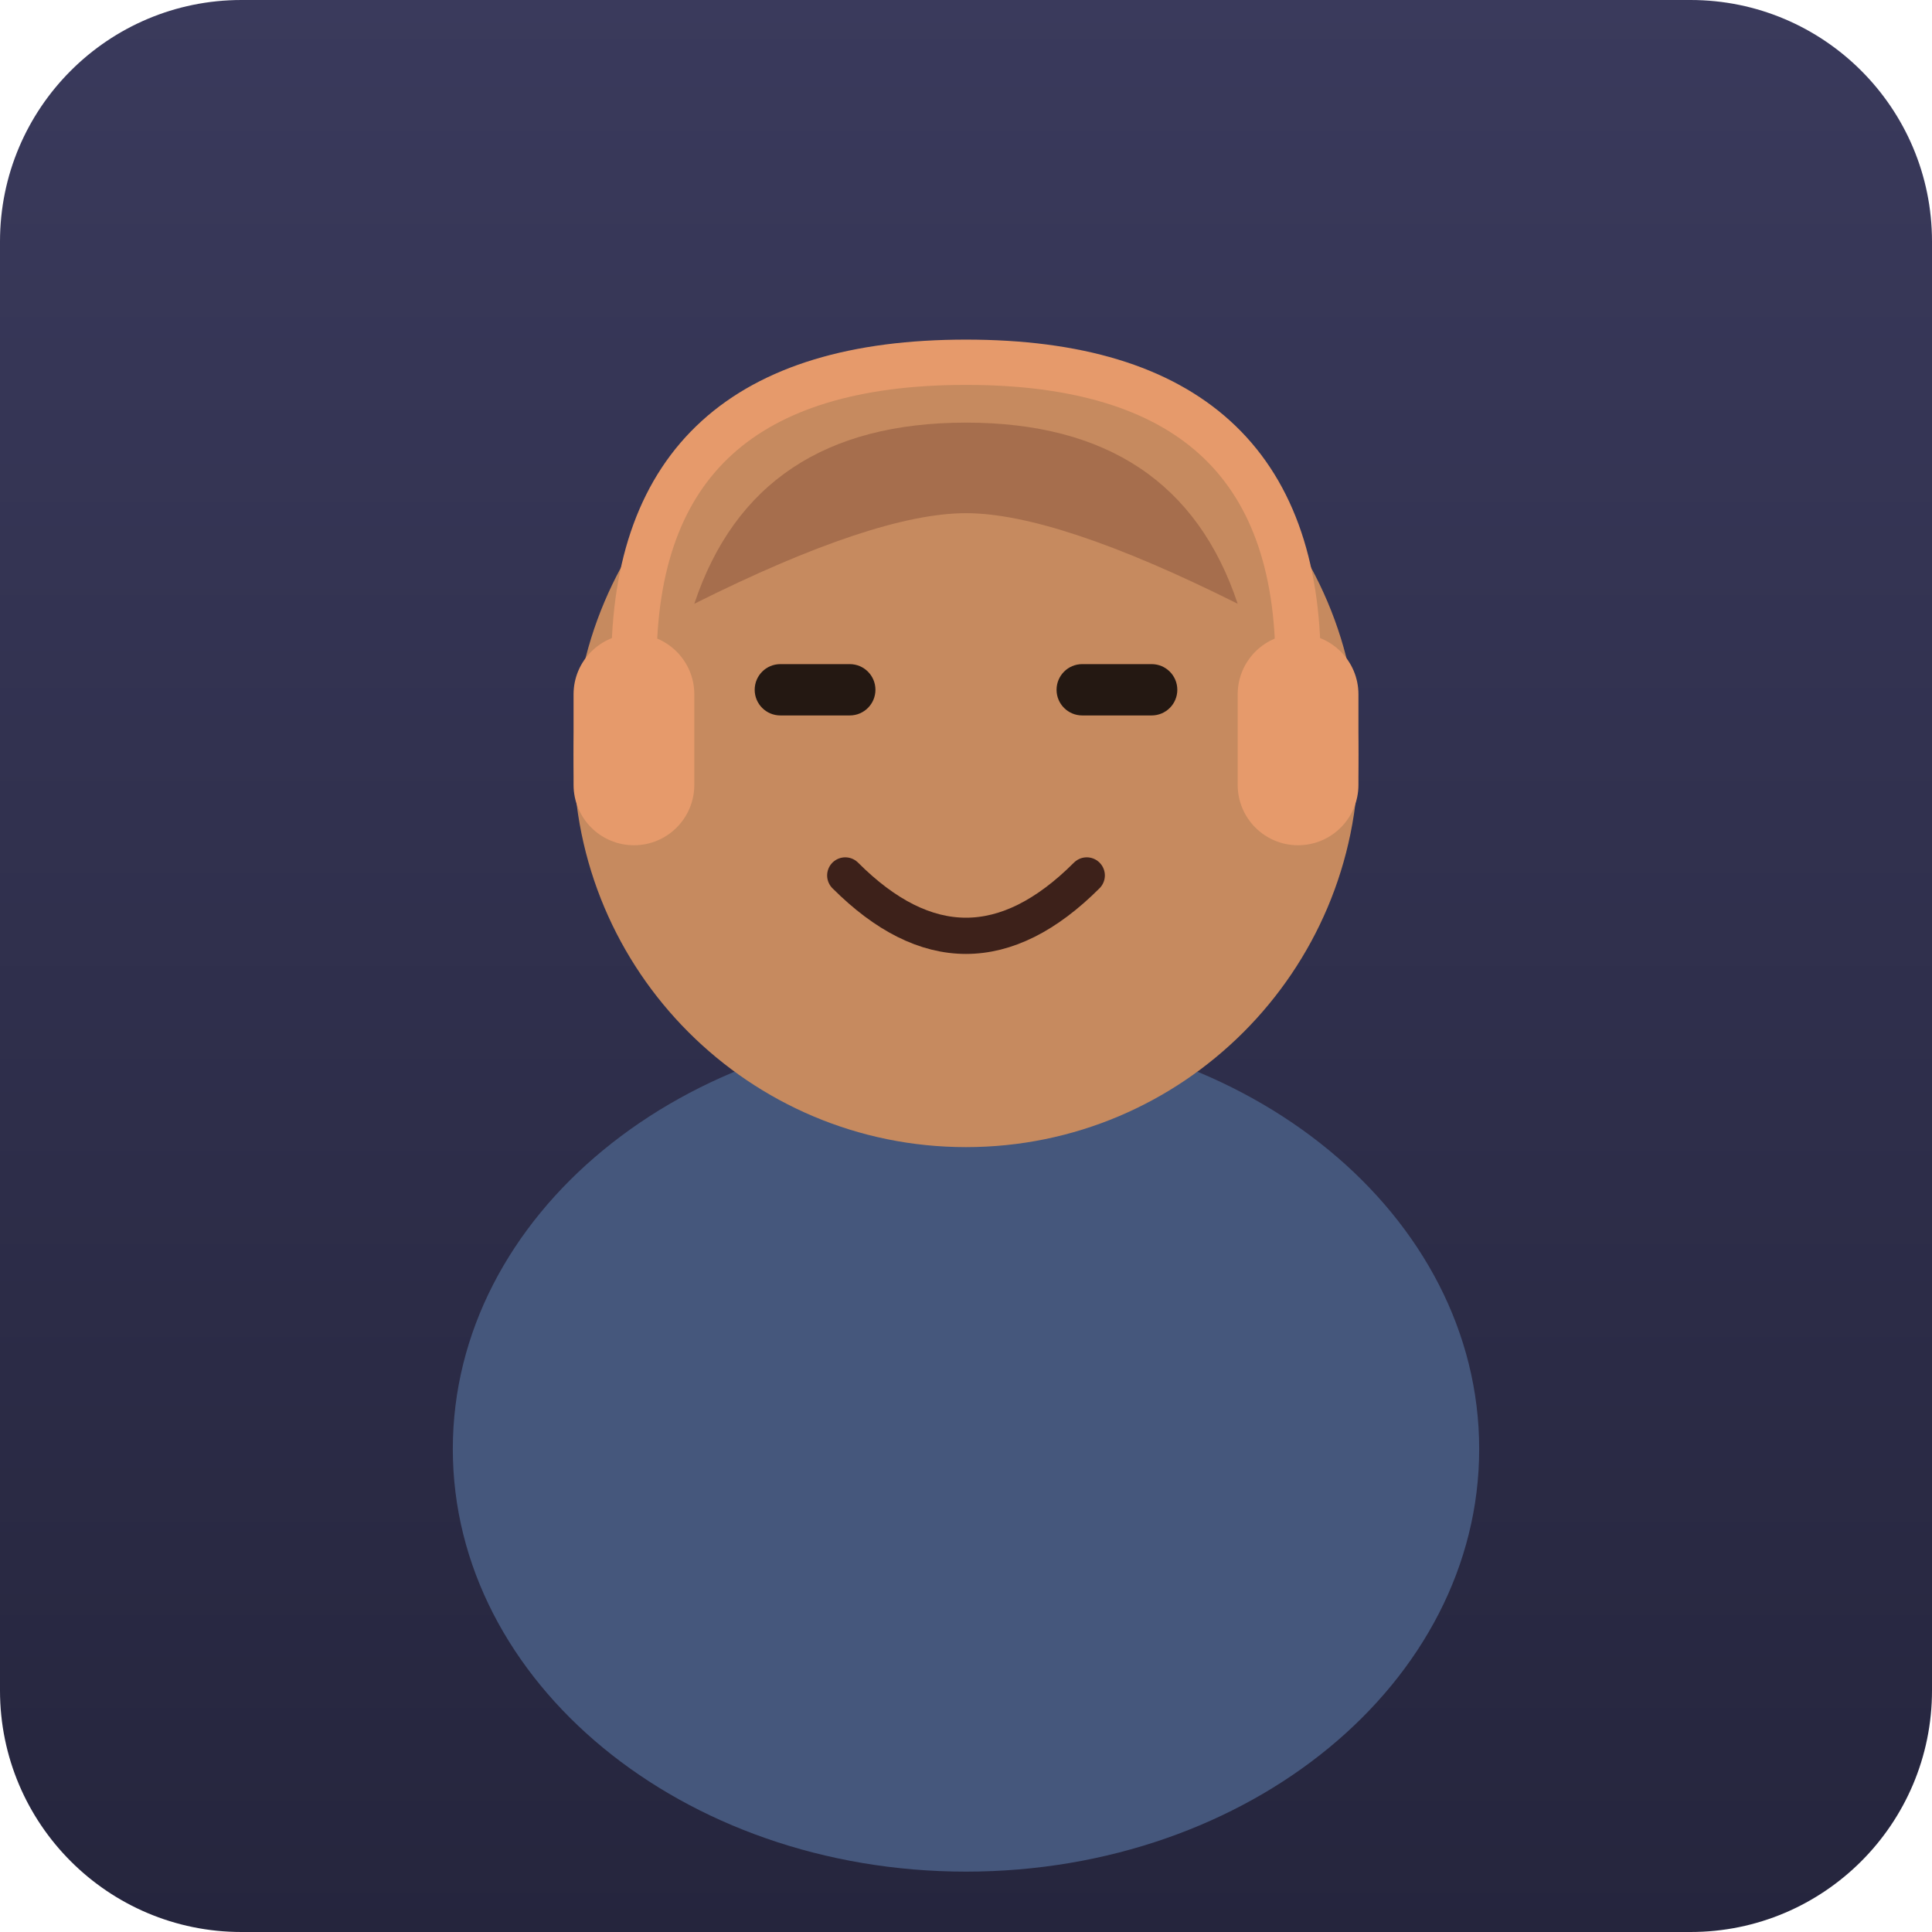
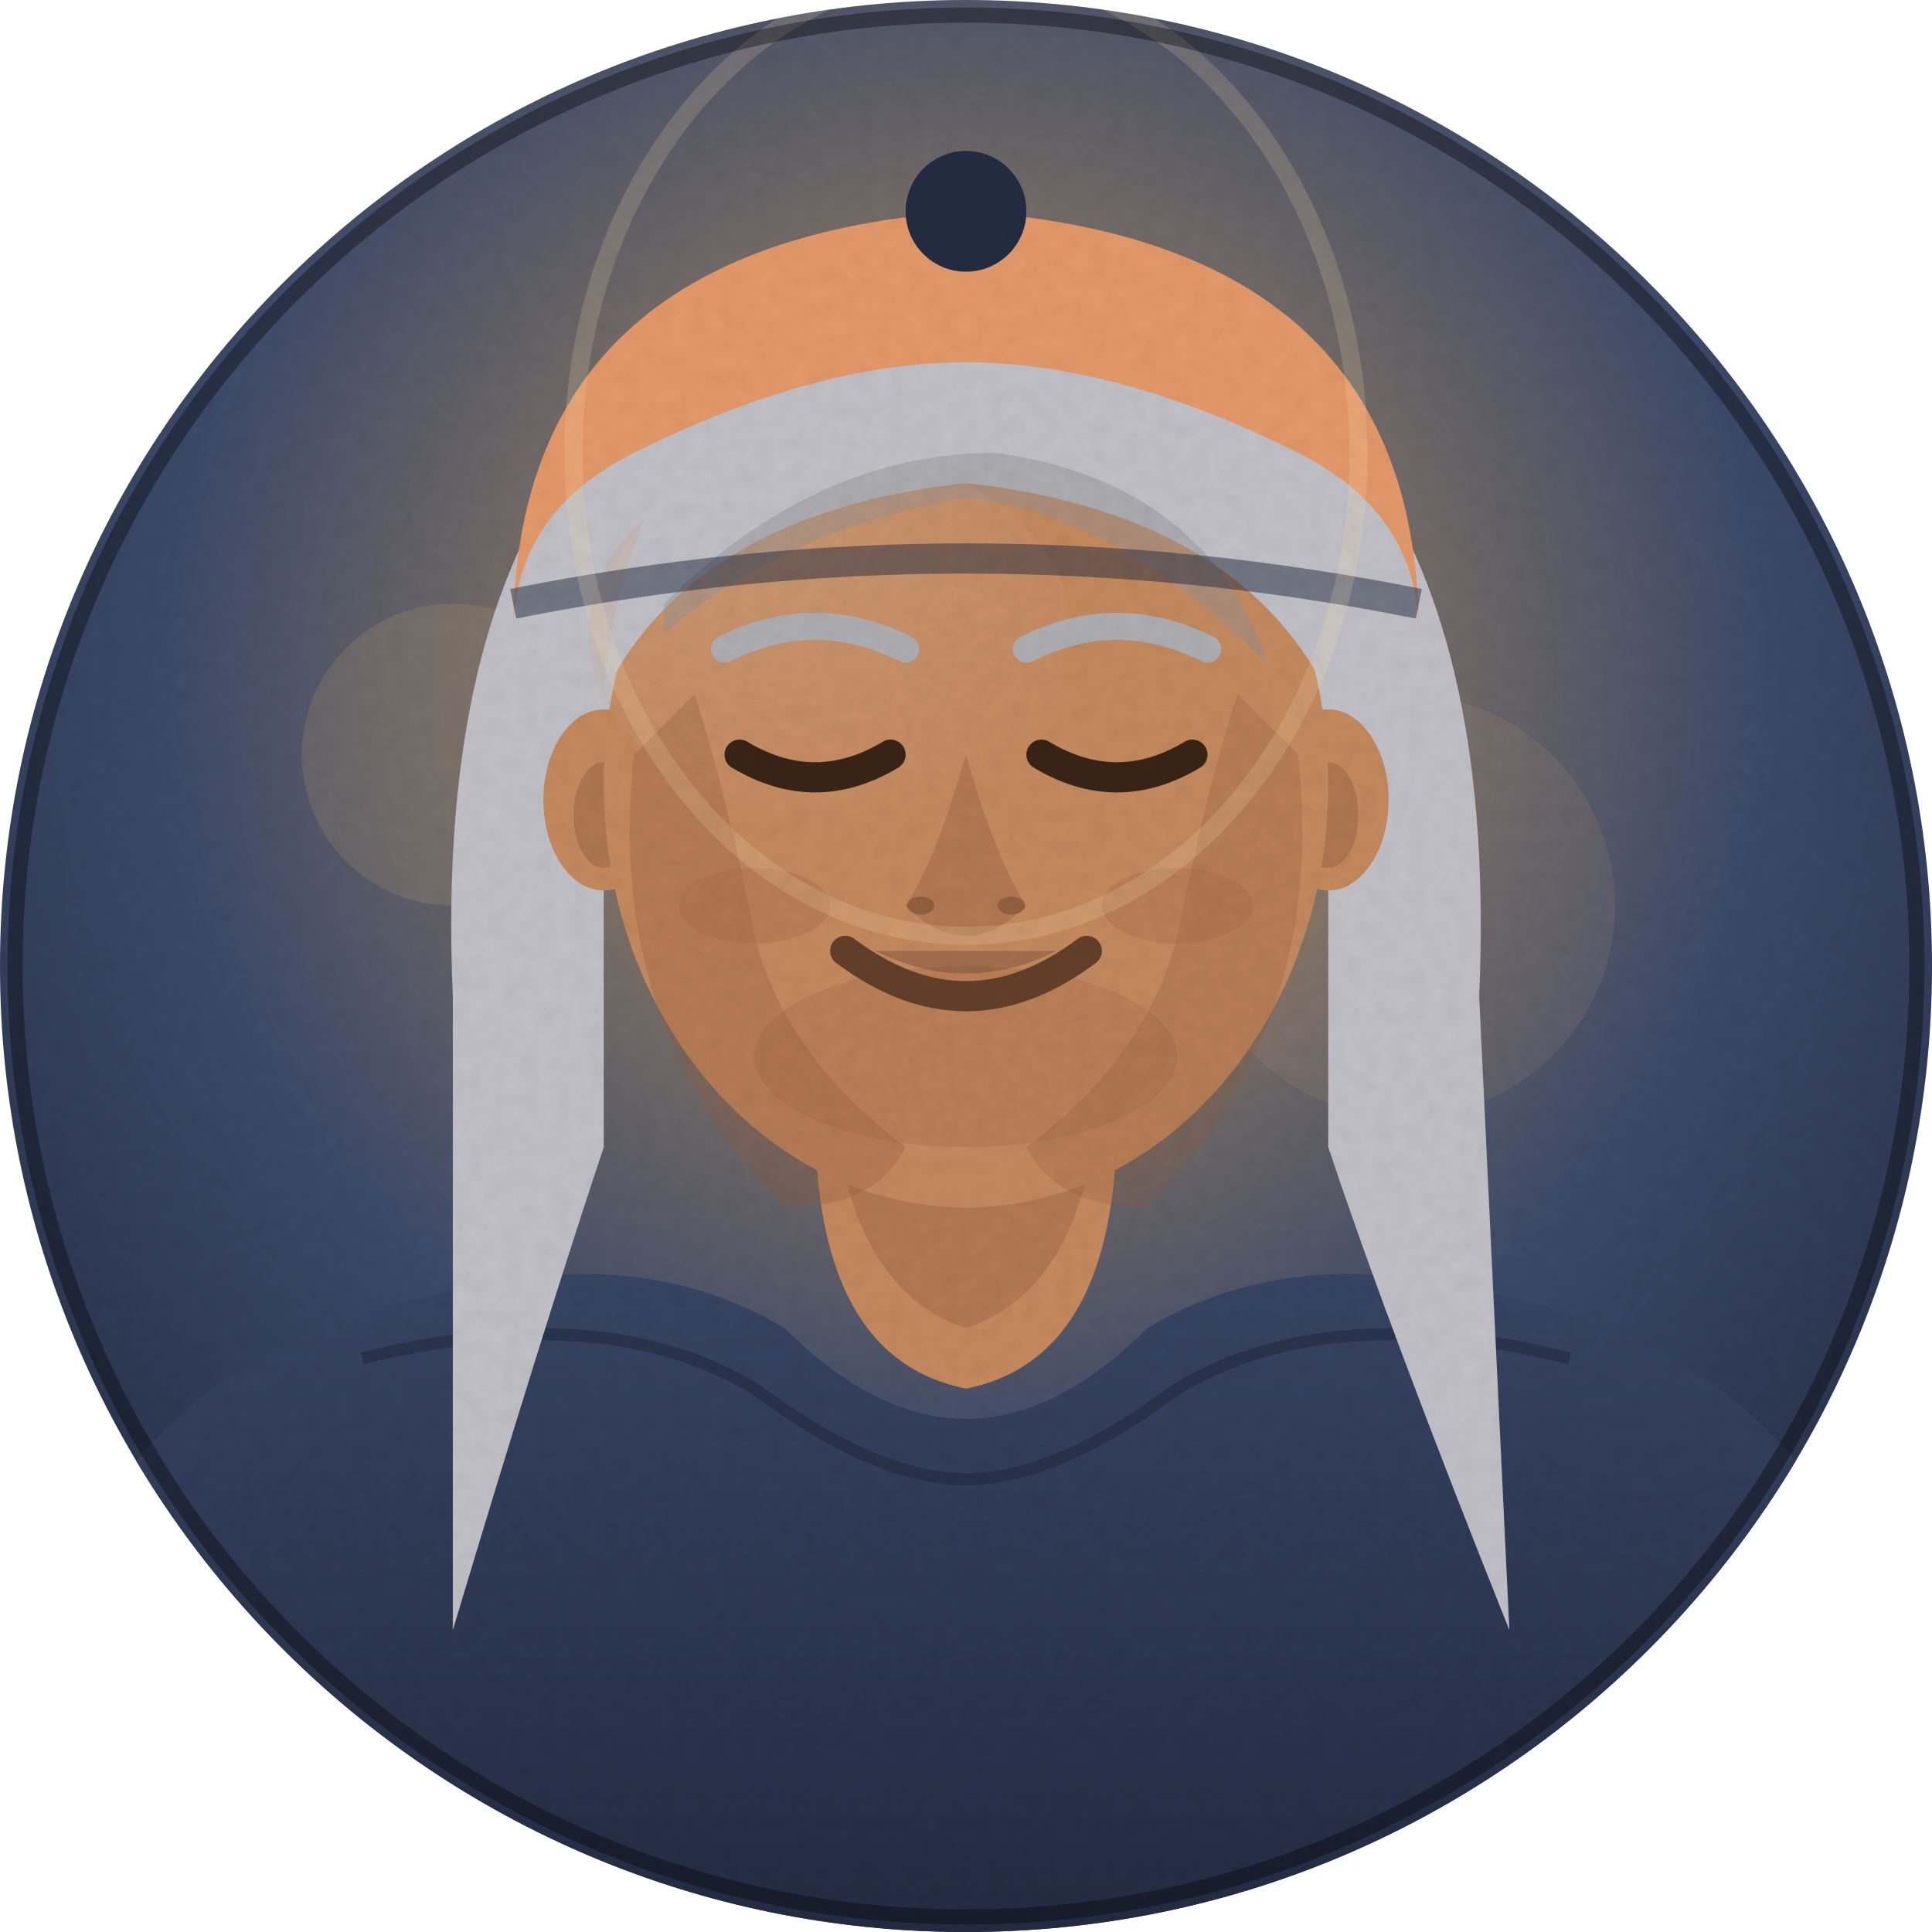
<svg xmlns="http://www.w3.org/2000/svg" viewBox="0 0 128 128" role="img">
  <defs>
-     <linearGradient id="b" x1="0" y1="0" x2="0" y2="1">
-       <stop offset="0" stop-color="#3a3a5c" />
-       <stop offset="1" stop-color="#25253d" />
+     <radialGradient id="bqw" cx="0.5" cy="0.35" r="0.75">
+       <stop offset="0" stop-color="#c29a63" />
+       <stop offset="0.55" stop-color="#3c4a6b" />
+       <stop offset="1" stop-color="#1c2438" />
+     </radialGradient>
+     <radialGradient id="fqw" cx="0.35" cy="0.25" r="0.85">
+       <stop offset="0" stop-color="#d4a787" stop-opacity="0.45" />
+       <stop offset="1" stop-color="#d4a787" stop-opacity="0" />
+     </radialGradient>
+     <linearGradient id="gqw" x1="0" y1="0" x2="0" y2="1">
+       <stop offset="0" stop-color="#384565" />
+       <stop offset="1" stop-color="#232c42" />
    </linearGradient>
+     <clipPath id="cqw">
+       <circle cx="64" cy="64" r="64" />
+     </clipPath>
+     <filter id="pqw" x="0%" y="0%" width="100%" height="100%">
+       <feTurbulence type="fractalNoise" baseFrequency="0.9" numOctaves="2" seed="968" />
+       <feColorMatrix values="0 0 0 0 0  0 0 0 0 0  0 0 0 0 0  0 0 0 0.14 0" />
+       <feComposite in2="SourceGraphic" operator="in" />
+     </filter>
  </defs>
-   <rect width="128" height="128" rx="16" fill="url(#b)" />
-   <ellipse cx="64" cy="96" rx="34" ry="28" fill="#45577c" />
-   <circle cx="64" cy="50" r="26" fill="#c68a5f" />
-   <path d="M46 40 Q50 28 64 28 Q78 28 82 40 Q70 34 64 34 Q58 34 46 40 Z" fill="#6b3a2a" opacity="0.35" />
-   <rect x="50" y="44" width="8" height="3.4" rx="1.7" fill="#241812" />
-   <rect x="70" y="44" width="8" height="3.4" rx="1.7" fill="#241812" />
-   <path d="M56 58 Q64 66 72 58" stroke="#3d211a" stroke-width="2.4" fill="none" stroke-linecap="round" />
-   <path d="M42 44 Q42 24 64 24 Q86 24 86 44" stroke="#e69a6b" stroke-width="3" fill="none" />
-   <rect x="38" y="42" width="8" height="14" rx="4" fill="#e69a6b" />
-   <rect x="82" y="42" width="8" height="14" rx="4" fill="#e69a6b" />
+   <g clip-path="url(#cqw)">
+     <rect width="128" height="128" fill="url(#bqw)" />
+     <circle cx="30" cy="50" r="10" fill="#c8a473" opacity="0.18" />
+     <circle cx="93" cy="60" r="14" fill="#c8a473" opacity="0.12" />
+     <circle cx="31" cy="94" r="8" fill="#c8a473" opacity="0.1" />
+     <path d="M0 128 Q0 92 28 86 Q42 82 52 88 Q58 94 64 94 Q70 94 76 88 Q86 82 100 86 Q128 92 128 128 Z" fill="url(#gqw)" />
+     <path d="M24 90 Q40 86 50 92 Q58 98 64 98" stroke="#1e2538" stroke-width="0.8" fill="none" opacity="0.5" />
+     <path d="M104 90 Q88 86 78 92 Q70 98 64 98" stroke="#1e2538" stroke-width="0.8" fill="none" opacity="0.5" />
+     <path d="M54 74 Q54 90 64 92 Q74 90 74 74 Z" fill="#c68a5f" />
+     <path d="M56 78 Q58 86 64 88 Q70 86 72 78" fill="#8f5c3c" opacity="0.35" />
+     <path d="M30 66 Q28 20 64 18 Q100 20 98 66 L100 108 Q92 88 88 76 L88 58 Q64 50 40 58 L40 76 Q36 88 30 108Z" fill="#c2c2c8" />
+     <ellipse cx="40" cy="53" rx="4" ry="6" fill="#c68a5f" />
+     <ellipse cx="88" cy="53" rx="4" ry="6" fill="#c68a5f" />
+     <ellipse cx="40" cy="54" rx="2" ry="3.5" fill="#8f5c3c" opacity="0.4" />
+     <ellipse cx="88" cy="54" rx="2" ry="3.5" fill="#8f5c3c" opacity="0.4" />
+     <ellipse cx="64" cy="52" rx="24" ry="28" fill="#c68a5f" />
+     <ellipse cx="55" cy="42" rx="16" ry="12" fill="url(#fqw)" />
+     <path d="M42 50 Q40 68 52 80 Q58 80 60 76 Q52 70 50 62 Q48 52 46 46Z" fill="#8f5c3c" opacity="0.3" />
+     <path d="M86 50 Q88 68 76 80 Q70 80 68 76 Q76 70 78 62 Q80 52 82 46Z" fill="#8f5c3c" opacity="0.25" />
+     <ellipse cx="64" cy="70" rx="14" ry="6" fill="#8f5c3c" opacity="0.2" />
+     <ellipse cx="50" cy="60" rx="5" ry="2.5" fill="#a96a48" opacity="0.35" />
+     <ellipse cx="78" cy="60" rx="5" ry="2.5" fill="#a96a48" opacity="0.35" />
+     <path d="M49 50 Q54 53 59 50" stroke="#3a2418" stroke-width="2" fill="none" stroke-linecap="round" />
+     <path d="M69 50 Q74 53 79 50" stroke="#3a2418" stroke-width="2" fill="none" stroke-linecap="round" />
+     <path d="M64 50 Q62 57 60 60 Q62 62 64 62 Q66 62 68 60 Q66 57 64 50Z" fill="#8f5c3c" opacity="0.35" />
+     <ellipse cx="61" cy="60" rx="0.9" ry="0.6" fill="#724a30" opacity="0.5" />
+     <ellipse cx="67" cy="60" rx="0.9" ry="0.6" fill="#724a30" opacity="0.5" />
+     <path d="M56 63 Q64 69 72 63" stroke="#64402a" stroke-width="2" fill="none" stroke-linecap="round" />
+     <path d="M58 63 Q64 66 70 63" fill="#64402a" opacity="0.35" />
+     <path d="M48 43 Q54 40 60 43" stroke="#afafb4" stroke-width="1.8" fill="none" stroke-linecap="round" />
+     <path d="M68 43 Q74 40 80 43" stroke="#afafb4" stroke-width="1.8" fill="none" stroke-linecap="round" />
+     <path d="M40 46 Q42 22 64 22 Q86 22 88 46 Q82 34 64 32 Q46 34 40 46Z" fill="#c2c2c8" />
+     <path d="M44 40 Q54 30 66 30 Q80 32 84 44 Q74 34 64 33 Q52 35 44 42Z" fill="#929296" opacity="0.45" />
+     <path d="M34 42 Q34 16 64 14 Q94 16 94 42 Q94 34 86 30 Q74 24 64 24 Q54 24 42 30 Q34 34 34 42Z" fill="#e69a6b" />
+     <path d="M34 40 Q64 34 94 40" stroke="#232c42" stroke-width="2" fill="none" opacity="0.5" />
+     <circle cx="64" cy="14" r="4" fill="#232c42" />
+     <ellipse cx="64" cy="30" rx="26" ry="32" fill="none" stroke="rgba(255,230,180,0.18)" stroke-width="1.2" />
+     <g filter="url(#pqw)" opacity="0.45">
+       <rect width="128" height="128" fill="#808080" />
+     </g>
+   </g>
+   <circle cx="64" cy="64" r="63" fill="none" stroke="rgba(0,0,0,0.35)" stroke-width="1" />
</svg>
